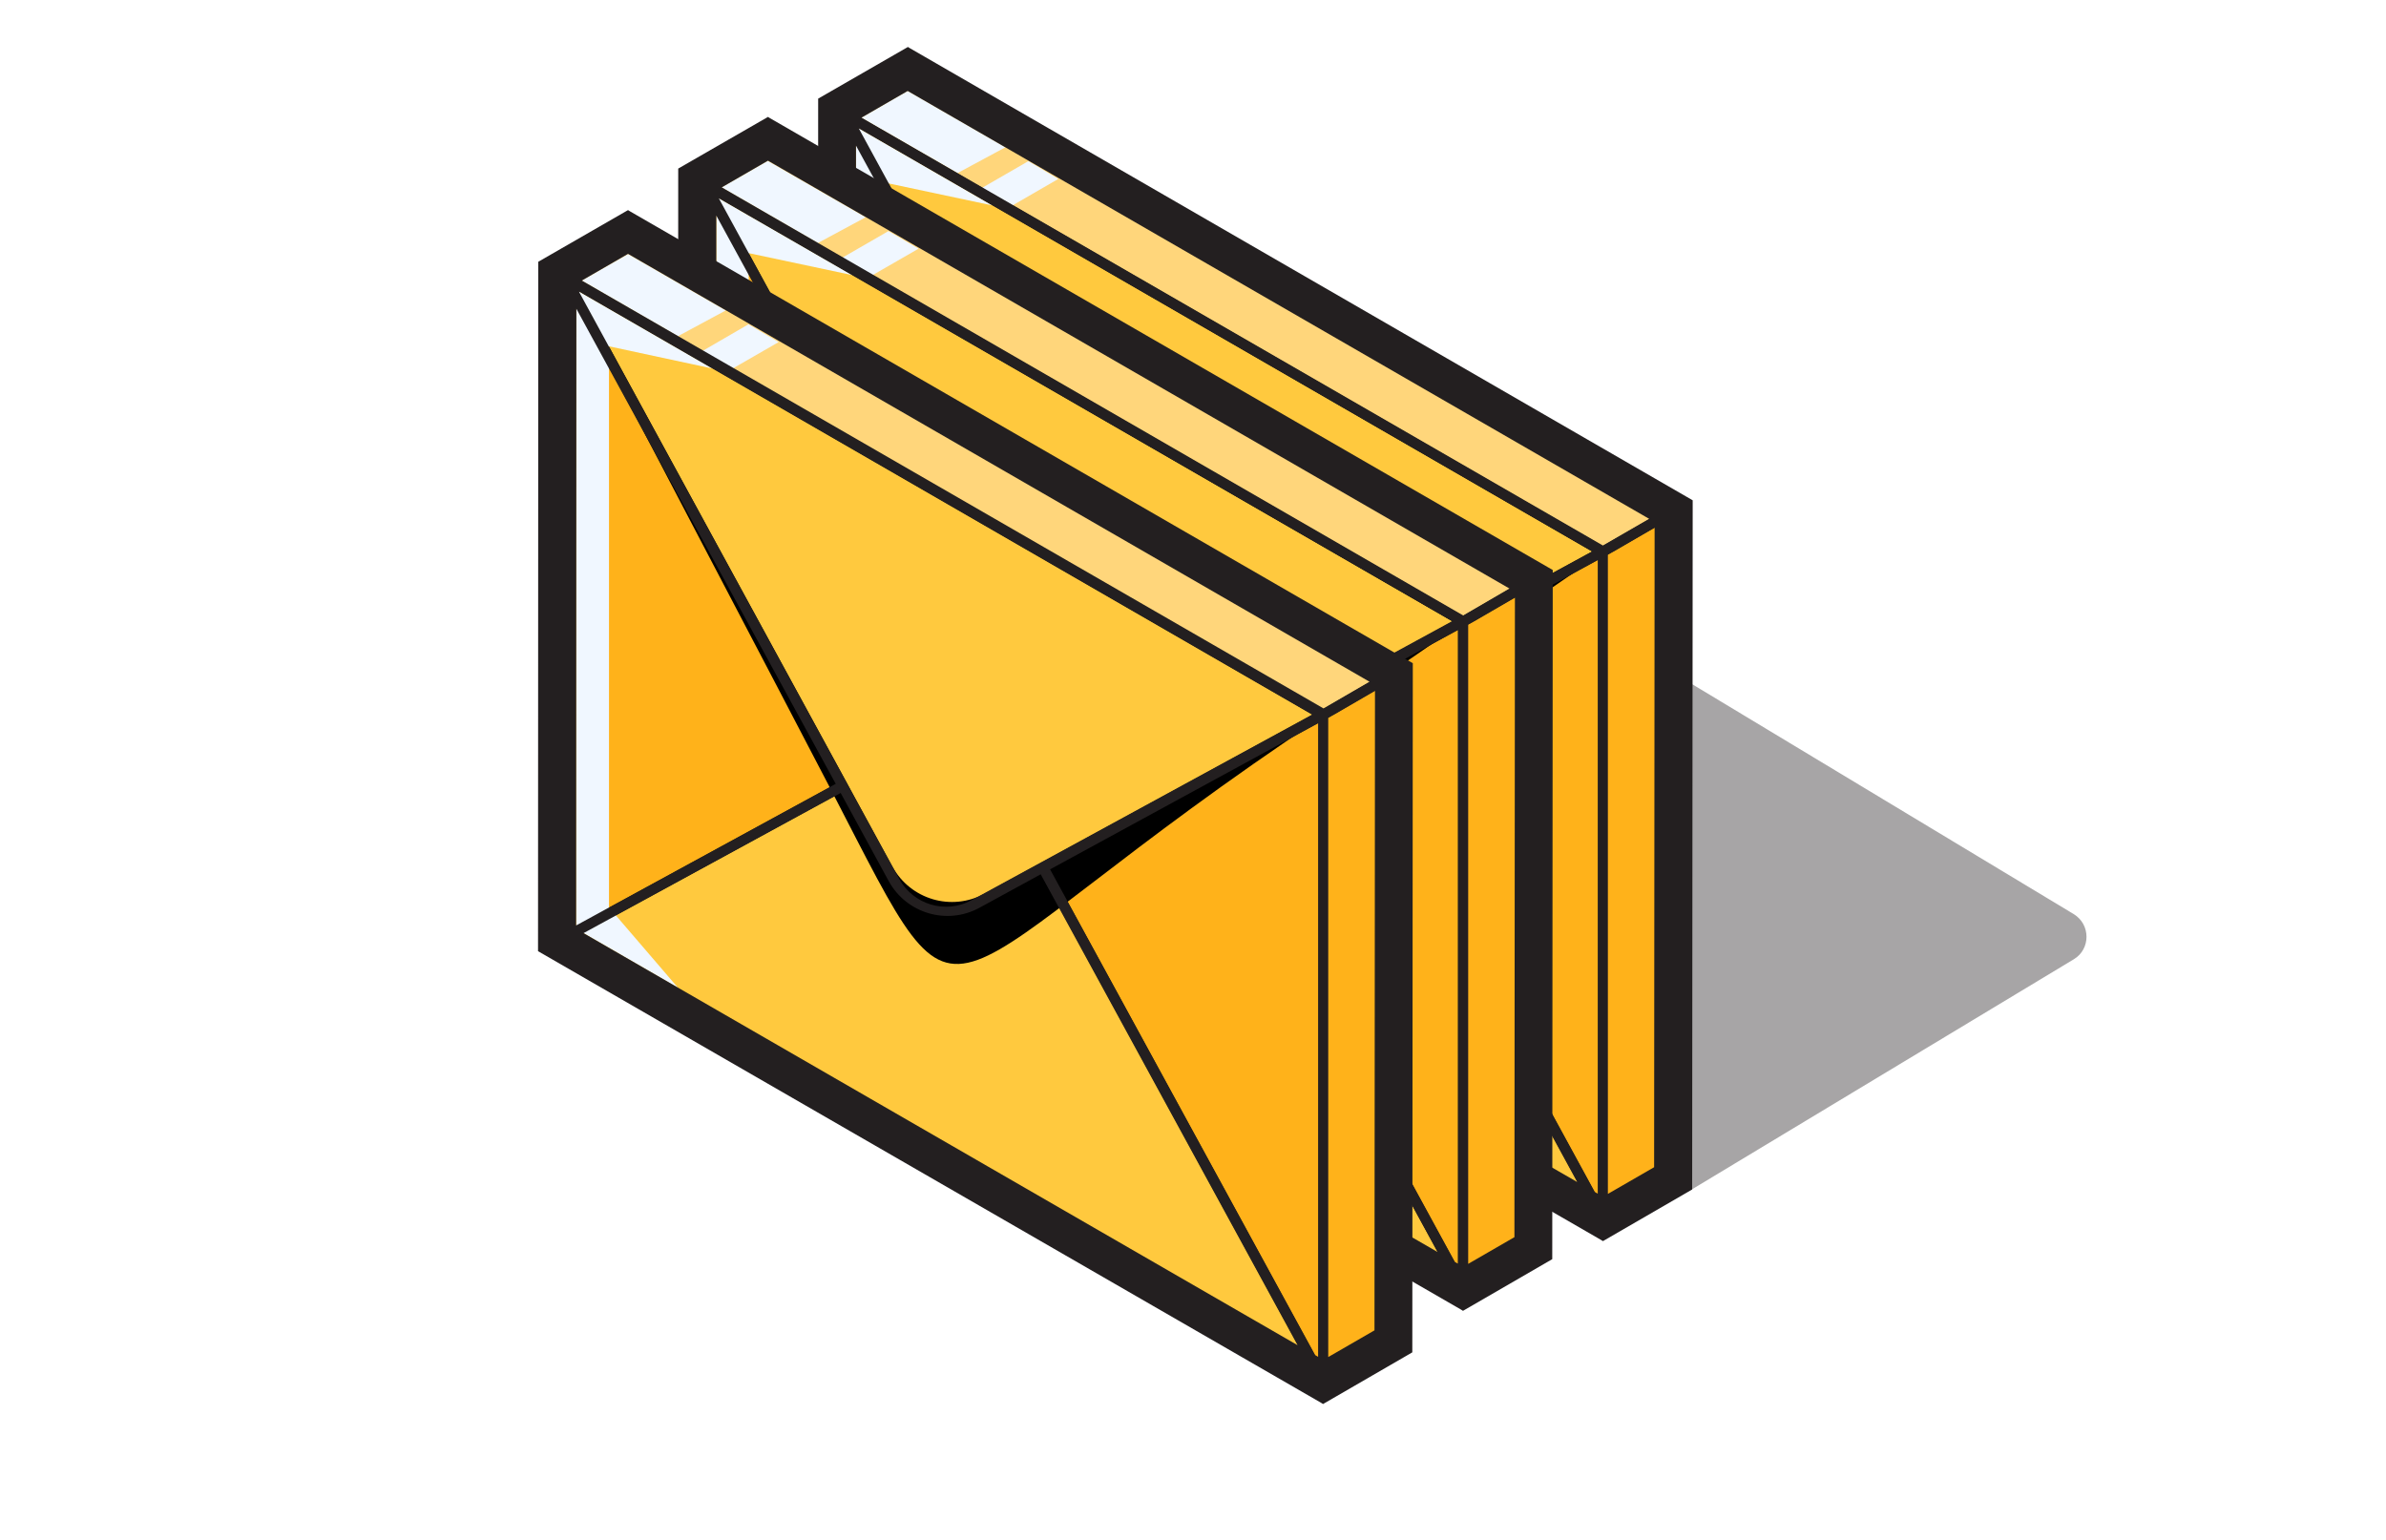
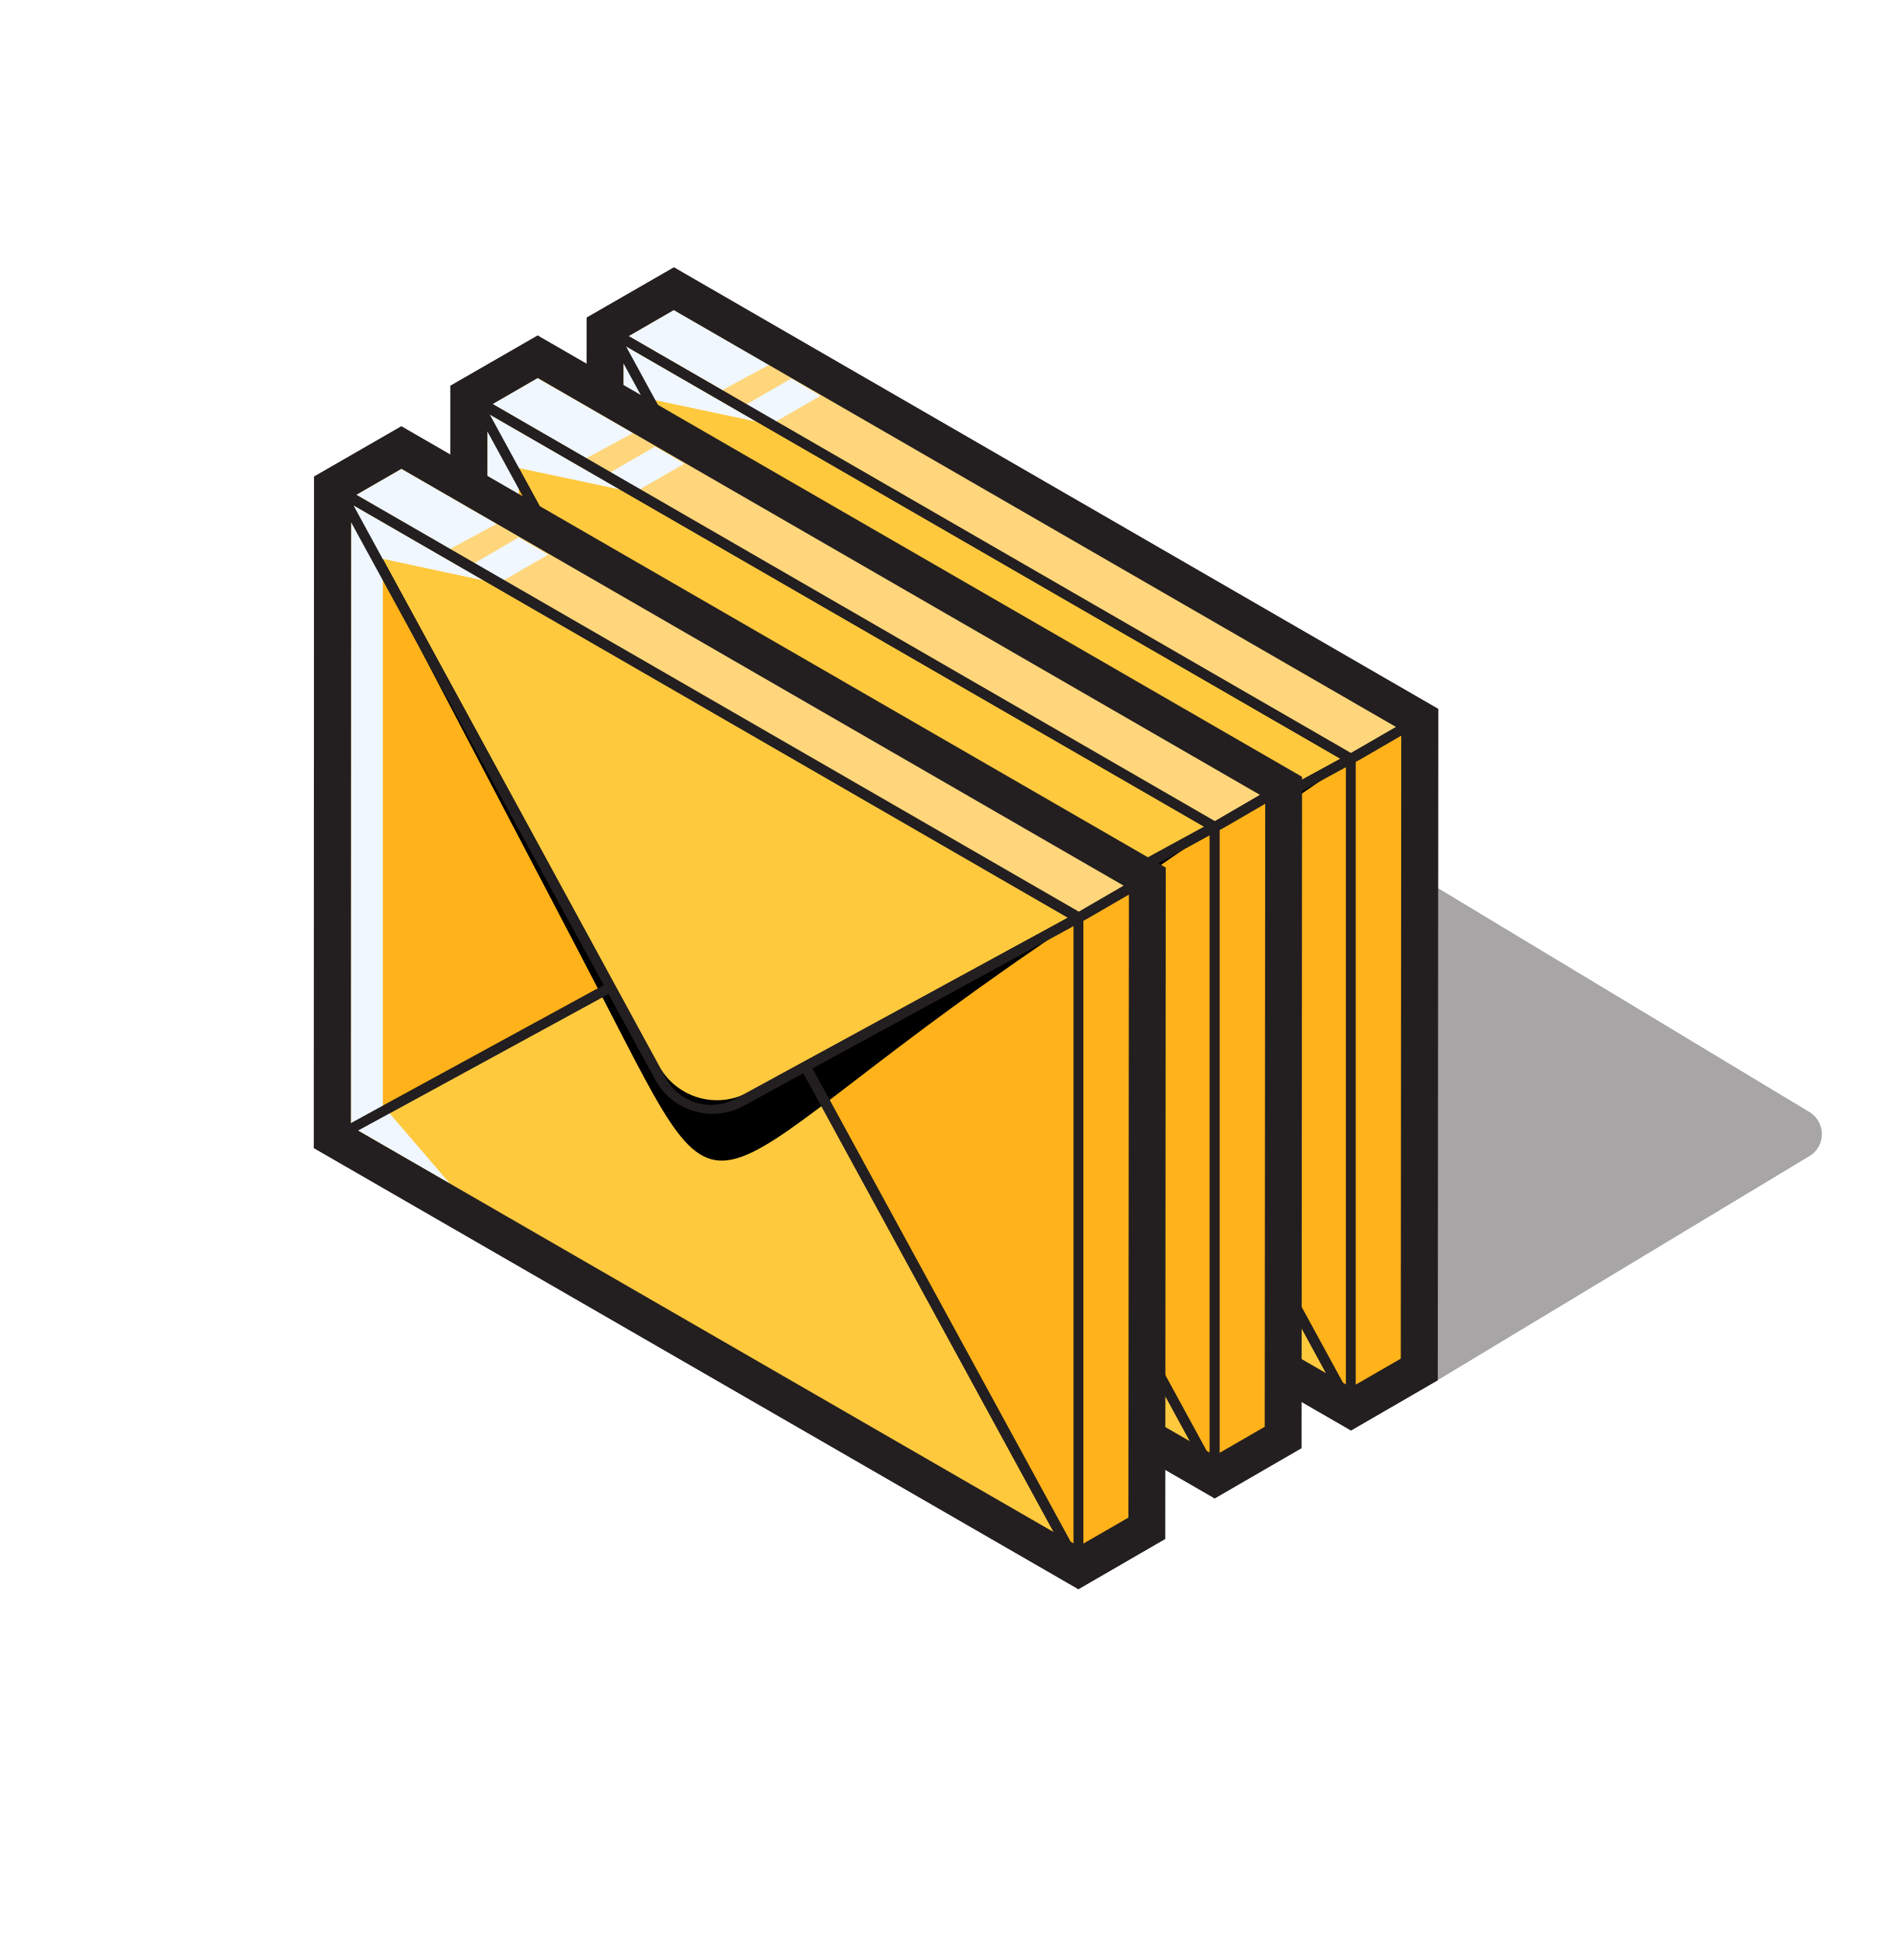
- <svg xmlns="http://www.w3.org/2000/svg" version="1.1" id="Capa_1" x="0px" y="0px" width="190.4px" height="122.9px" viewBox="0 0 790.4 622.9" enable-background="new 0 0 790.4 622.9" xml:space="preserve">
+ <svg xmlns="http://www.w3.org/2000/svg" version="1.1" id="Capa_1" x="0px" y="0px" width="120.4px" height="122.9px" viewBox="0 0 790.4 622.9" enable-background="new 0 0 790.4 622.9" xml:space="preserve">
  <g>
    <g>
      <polygon fill="#FFB21A" points="587.9,207.9 587.9,475.4 587.6,475.6 560.9,491 560.9,223.2 561.1,223.1 587.6,207.8   " />
      <g>
        <polygon fill="#FFB21A" points="561.1,223.2 561.1,491 253.2,313.2 253.2,45.4 254.4,46.1 560.9,223.1    " />
        <path fill="#FFC93E" stroke="#000000" stroke-width="4" stroke-linecap="round" stroke-linejoin="round" stroke-miterlimit="10" d="     M559.9,490.7l-306.5-177L366.7,252l20.4,37.4c6.6,12.2,21.9,16.7,34.1,10l26.5-14.4L559.9,490.7z" />
        <path d="M561.9,223.2C394.8,334,420.4,366.5,362.1,254c-21.5-41.5-87.6-167-108.9-208.6C321.2,88.5,509.1,220.7,561.9,223.2z" />
        <path fill="#FFC93E" stroke="#000000" stroke-width="4" stroke-linecap="round" stroke-linejoin="round" stroke-miterlimit="10" d="     M560.9,223.1l-113.3,61.8l-22.7,12.4c-14.3,7.8-32.1,2.5-39.9-11.7l-4.6-8.4l-11.7-21.5l-2-3.7l-6.1-11.2l-31.6-58L254.4,46.1     l157.6,91l66.8,38.6l17.2,9.9l24.8,14.3L560.9,223.1z" />
        <polygon fill="#FFD67B" stroke="#000000" stroke-width="4" stroke-linecap="round" stroke-linejoin="round" stroke-miterlimit="10" points="     253.2,45.5 560.9,223.2 587.6,207.8 279.9,30.1    " />
        <polygon fill="#F0F7FF" points="261.1,47.6 300,70 319.3,59.6 279.8,36.8    " />
        <polyline fill="#F0F7FF" points="340.7,72.4 322.2,83.1 309.9,76 328.6,65.2    " />
        <polygon fill="#F0F7FF" points="314,83.1 272.1,74.2 272.1,301.1 300,333.6 261.8,311.5 258.8,308.4 258.9,58.8 260,51.9    " />
        <path opacity="0.4" fill="#231F20" enable-background="new    " d="M751.4,369.8l-154.3-93v204.3l154.3-93     C758.3,384,758.3,374,751.4,369.8z" />
        <path fill="#231F20" d="M280.7,19.5l-0.8-0.5l-36.3,20.9l-0.1,277.9v1l316.7,182.8l0.8,0.5l36.1-20.9l0.2-277.8v-1L280.7,19.5z      M363.8,251.1l-105,57.3l0.1-249.5L363.8,251.1z M260,51.9l296.6,171.2l-137.8,75.1c-10.4,5.7-23.5,1.8-29.2-8.6l-22.1-40.5l0,0     L260,51.9z M365.8,254.8l19.4,35.6c7.2,13.2,23.7,18,36.8,10.8l24.7-13.5l103.9,190.5L261.8,311.5L365.8,254.8z M450.5,285.7     l108.4-59.1v256.3l-1.2-0.7L450.5,285.7z M261.1,47.6l18.7-10.8l299.9,173.1L561,220.7L261.1,47.6z M563,224.4l2-1.1l0.2-0.1l0,0     l16.7-9.7l-0.2,258.7L563,483V224.4L563,224.4z" />
      </g>
    </g>
  </g>
  <g>
    <g>
      <polygon fill="#FFB21A" points="531.3,236.2 531.3,503.7 531.1,503.8 504.4,519.2 504.4,251.5 504.5,251.4 531.1,236   " />
      <g>
        <polygon fill="#FFB21A" points="504.5,251.5 504.5,519.2 196.6,341.5 196.6,73.7 197.9,74.4 504.4,251.4    " />
        <path fill="#FFC93E" stroke="#000000" stroke-width="4" stroke-linecap="round" stroke-linejoin="round" stroke-miterlimit="10" d="     M503.3,519L196.8,342l113.3-61.8l20.4,37.4c6.6,12.2,21.9,16.7,34.1,10l26.5-14.4L503.3,519z" />
        <path d="M505.3,251.5c-167.1,110.8-141.5,143.3-199.8,30.8c-21.5-41.5-87.6-167-108.9-208.6C264.6,116.8,452.5,249,505.3,251.5z" />
        <path fill="#FFC93E" stroke="#000000" stroke-width="4" stroke-linecap="round" stroke-linejoin="round" stroke-miterlimit="10" d="     M504.4,251.4l-113.3,61.8l-22.7,12.4c-14.3,7.8-32.1,2.5-39.9-11.7l-4.6-8.4L312.2,284l-2-3.7L304,269l-31.6-58L197.9,74.4     l157.6,91l66.8,38.6l17.2,9.9l24.8,14.3L504.4,251.4z" />
        <polygon fill="#FFD67B" stroke="#000000" stroke-width="4" stroke-linecap="round" stroke-linejoin="round" stroke-miterlimit="10" points="     196.6,73.8 504.4,251.5 531.1,236 223.4,58.4    " />
        <polygon fill="#F0F7FF" points="204.6,75.8 243.5,98.3 262.8,87.9 223.2,65.1    " />
        <polyline fill="#F0F7FF" points="284.2,100.6 265.6,111.3 253.3,104.3 272,93.5    " />
        <polygon fill="#F0F7FF" points="257.4,111.3 215.5,102.4 215.5,329.4 243.5,361.9 205.3,339.8 202.3,336.6 202.4,87.1      203.4,80.2    " />
        <path fill="#231F20" d="M224.1,47.8l-0.8-0.5L187,68.2L186.9,346v1l316.7,182.8l0.8,0.5l36.1-20.9l0.2-277.8v-1L224.1,47.8z      M307.3,279.4l-105,57.3l0.1-249.5L307.3,279.4z M203.4,80.2L500,251.3l-137.8,75.1c-10.4,5.7-23.5,1.8-29.2-8.6l-22-40.4l0,0     L203.4,80.2z M309.3,283.1l19.4,35.6c7.2,13.2,23.7,18,36.8,10.8l24.7-13.5l103.9,190.5L205.3,339.8L309.3,283.1z M393.9,314     l108.4-59.1v256.3l-1.2-0.7L393.9,314z M204.6,75.8L223.3,65l299.9,173.1L504.5,249L204.6,75.8z M506.5,252.7l2-1.1l0.2-0.1l0,0     l16.7-9.7l-0.2,258.7l-18.7,10.8V252.7L506.5,252.7z" />
      </g>
    </g>
  </g>
  <g>
    <g>
      <polygon fill="#FFB21A" points="474.7,273.9 474.7,541.4 474.5,541.5 447.8,557 447.8,289.2 448,289.1 474.5,273.7   " />
      <g>
        <polygon fill="#FFB21A" points="448,289.2 448,557 140,379.2 140,111.4 141.3,112.1 447.8,289.1    " />
        <path fill="#FFC93E" stroke="#000000" stroke-width="4" stroke-linecap="round" stroke-linejoin="round" stroke-miterlimit="10" d="     M446.8,556.7l-306.5-177l113.3-61.8l20.4,37.4c6.6,12.2,21.9,16.7,34.1,10l26.5-14.4L446.8,556.7z" />
        <path d="M448.8,289.2C281.7,400,307.3,432.5,249,319.9c-21.5-41.5-87.6-167-108.9-208.6C208.1,154.5,395.9,286.7,448.8,289.2z" />
        <path fill="#FFC93E" stroke="#000000" stroke-width="4" stroke-linecap="round" stroke-linejoin="round" stroke-miterlimit="10" d="     M447.8,289.1l-113.3,61.8l-22.7,12.4c-14.3,7.8-32.1,2.5-39.9-11.7l-4.6-8.4l-11.7-21.5l-2-3.7l-6.1-11.2l-31.6-58l-74.5-136.7     l157.6,91l66.8,38.6l17.2,9.9l24.8,14.3L447.8,289.1z" />
        <polygon fill="#FFD67B" stroke="#000000" stroke-width="4" stroke-linecap="round" stroke-linejoin="round" stroke-miterlimit="10" points="     140,111.5 447.8,289.2 474.5,273.7 166.8,96.1    " />
        <polygon fill="#F0F7FF" points="148,113.5 186.9,136 206.2,125.6 166.7,102.8    " />
        <polyline fill="#F0F7FF" points="227.6,138.4 209,149.1 196.8,142 215.4,131.2    " />
        <polygon fill="#F0F7FF" points="200.9,149.1 159,140.1 159,367.1 186.9,399.6 148.7,377.5 145.7,374.3 145.8,124.8 146.8,117.9         " />
        <path fill="#231F20" d="M167.5,85.5l-0.8-0.5l-36.3,20.9l-0.1,277.9v1L447,567.5l0.8,0.5l36.1-20.9l0.2-277.8v-1L167.5,85.5z      M250.7,317.1l-105,57.3l0.1-249.5L250.7,317.1z M146.8,117.9l296.6,171.2l-137.8,75.1c-10.4,5.7-23.5,1.8-29.2-8.6l-22.1-40.5     l0,0L146.8,117.9z M252.7,320.8l19.4,35.6c7.2,13.2,23.7,18,36.8,10.8l24.7-13.5l103.9,190.5L148.7,377.5L252.7,320.8z      M337.4,351.7l108.4-59.1v256.3l-1.2-0.7L337.4,351.7z M148,113.5l18.7-10.8l299.9,173.1L448,286.6L148,113.5z M449.9,290.4     l2-1.1l0.2-0.1l0,0l16.7-9.7l-0.2,258.7L449.9,549V290.4L449.9,290.4z" />
      </g>
    </g>
  </g>
</svg>
